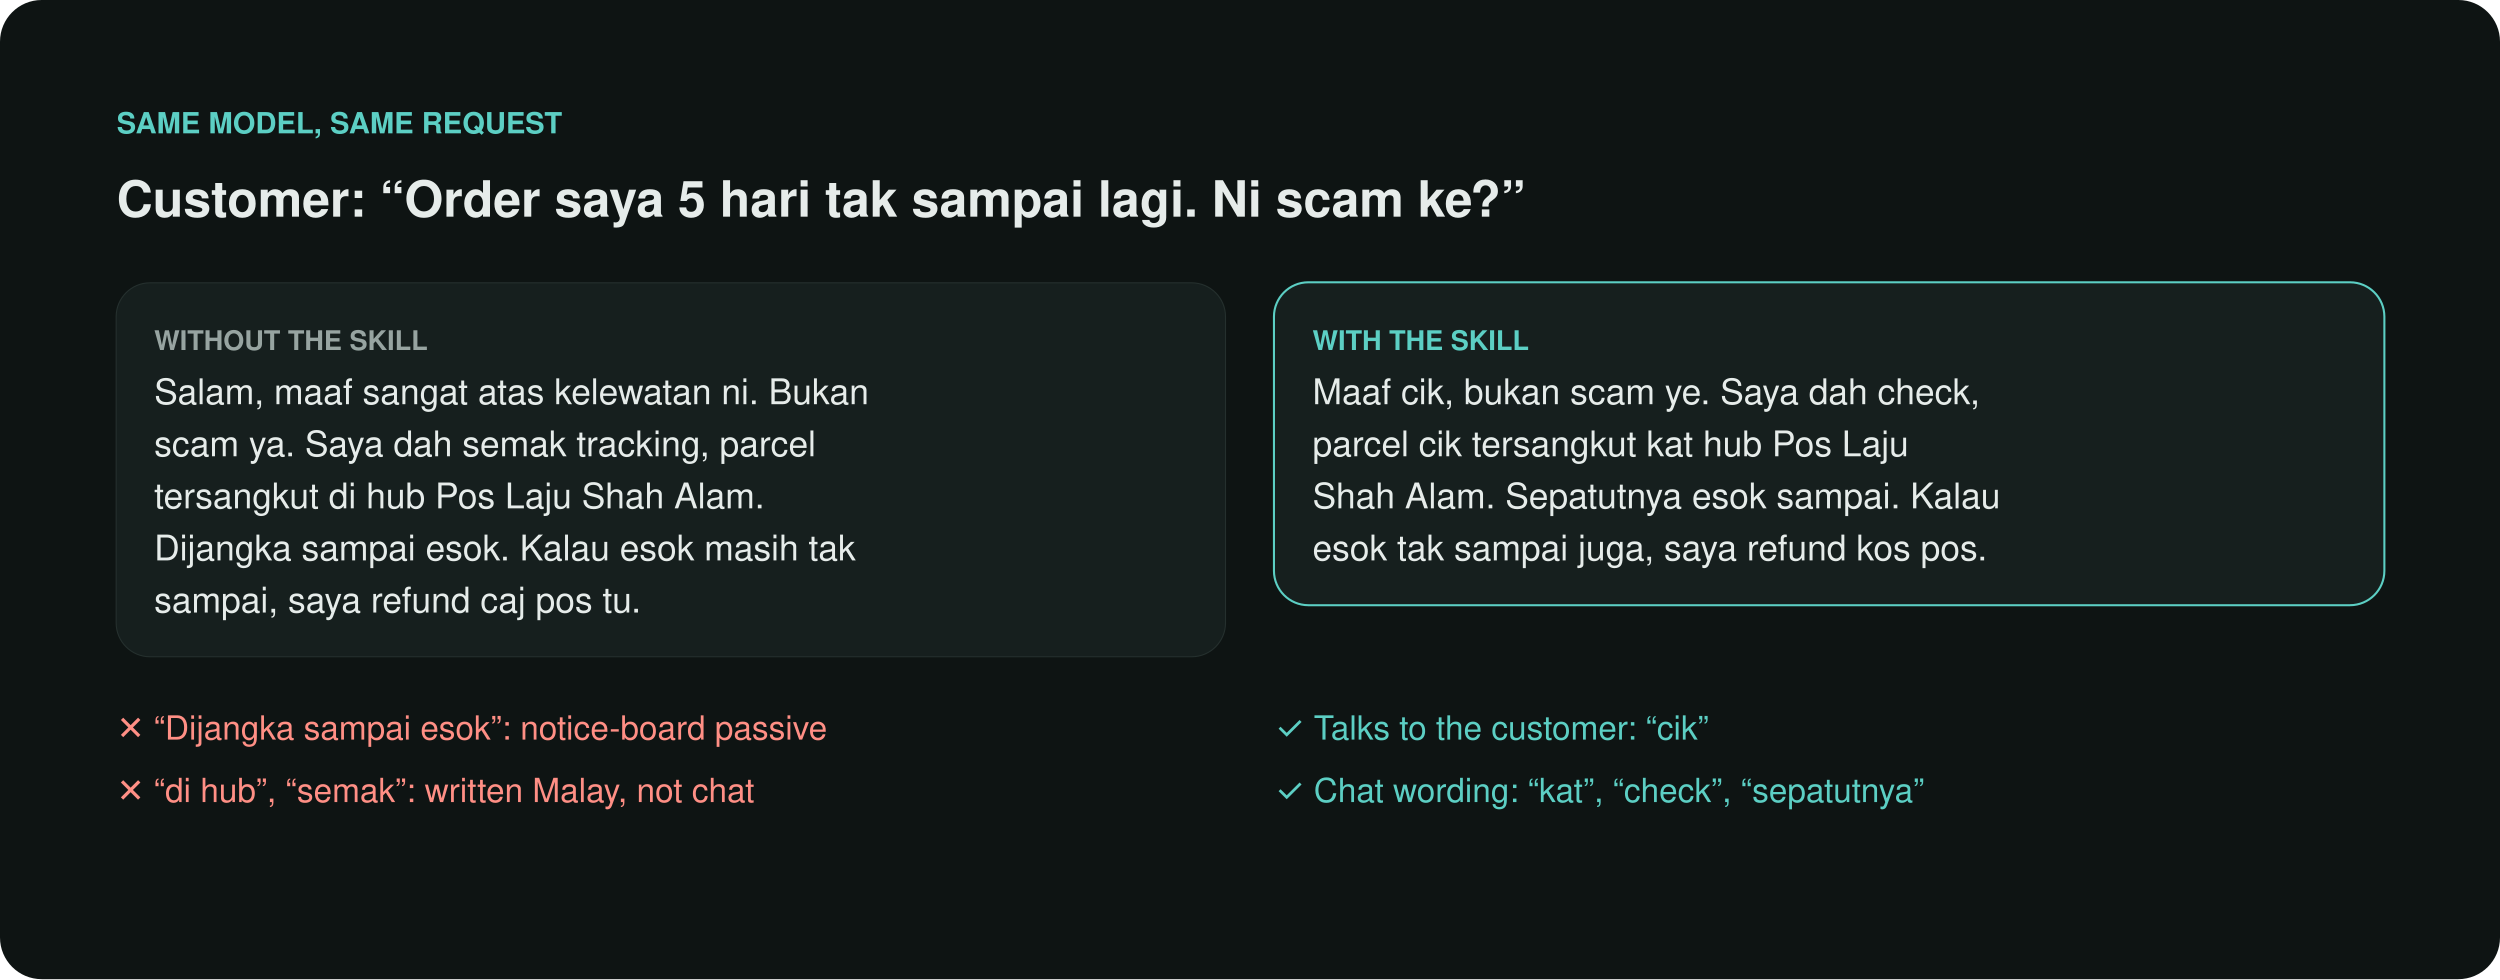
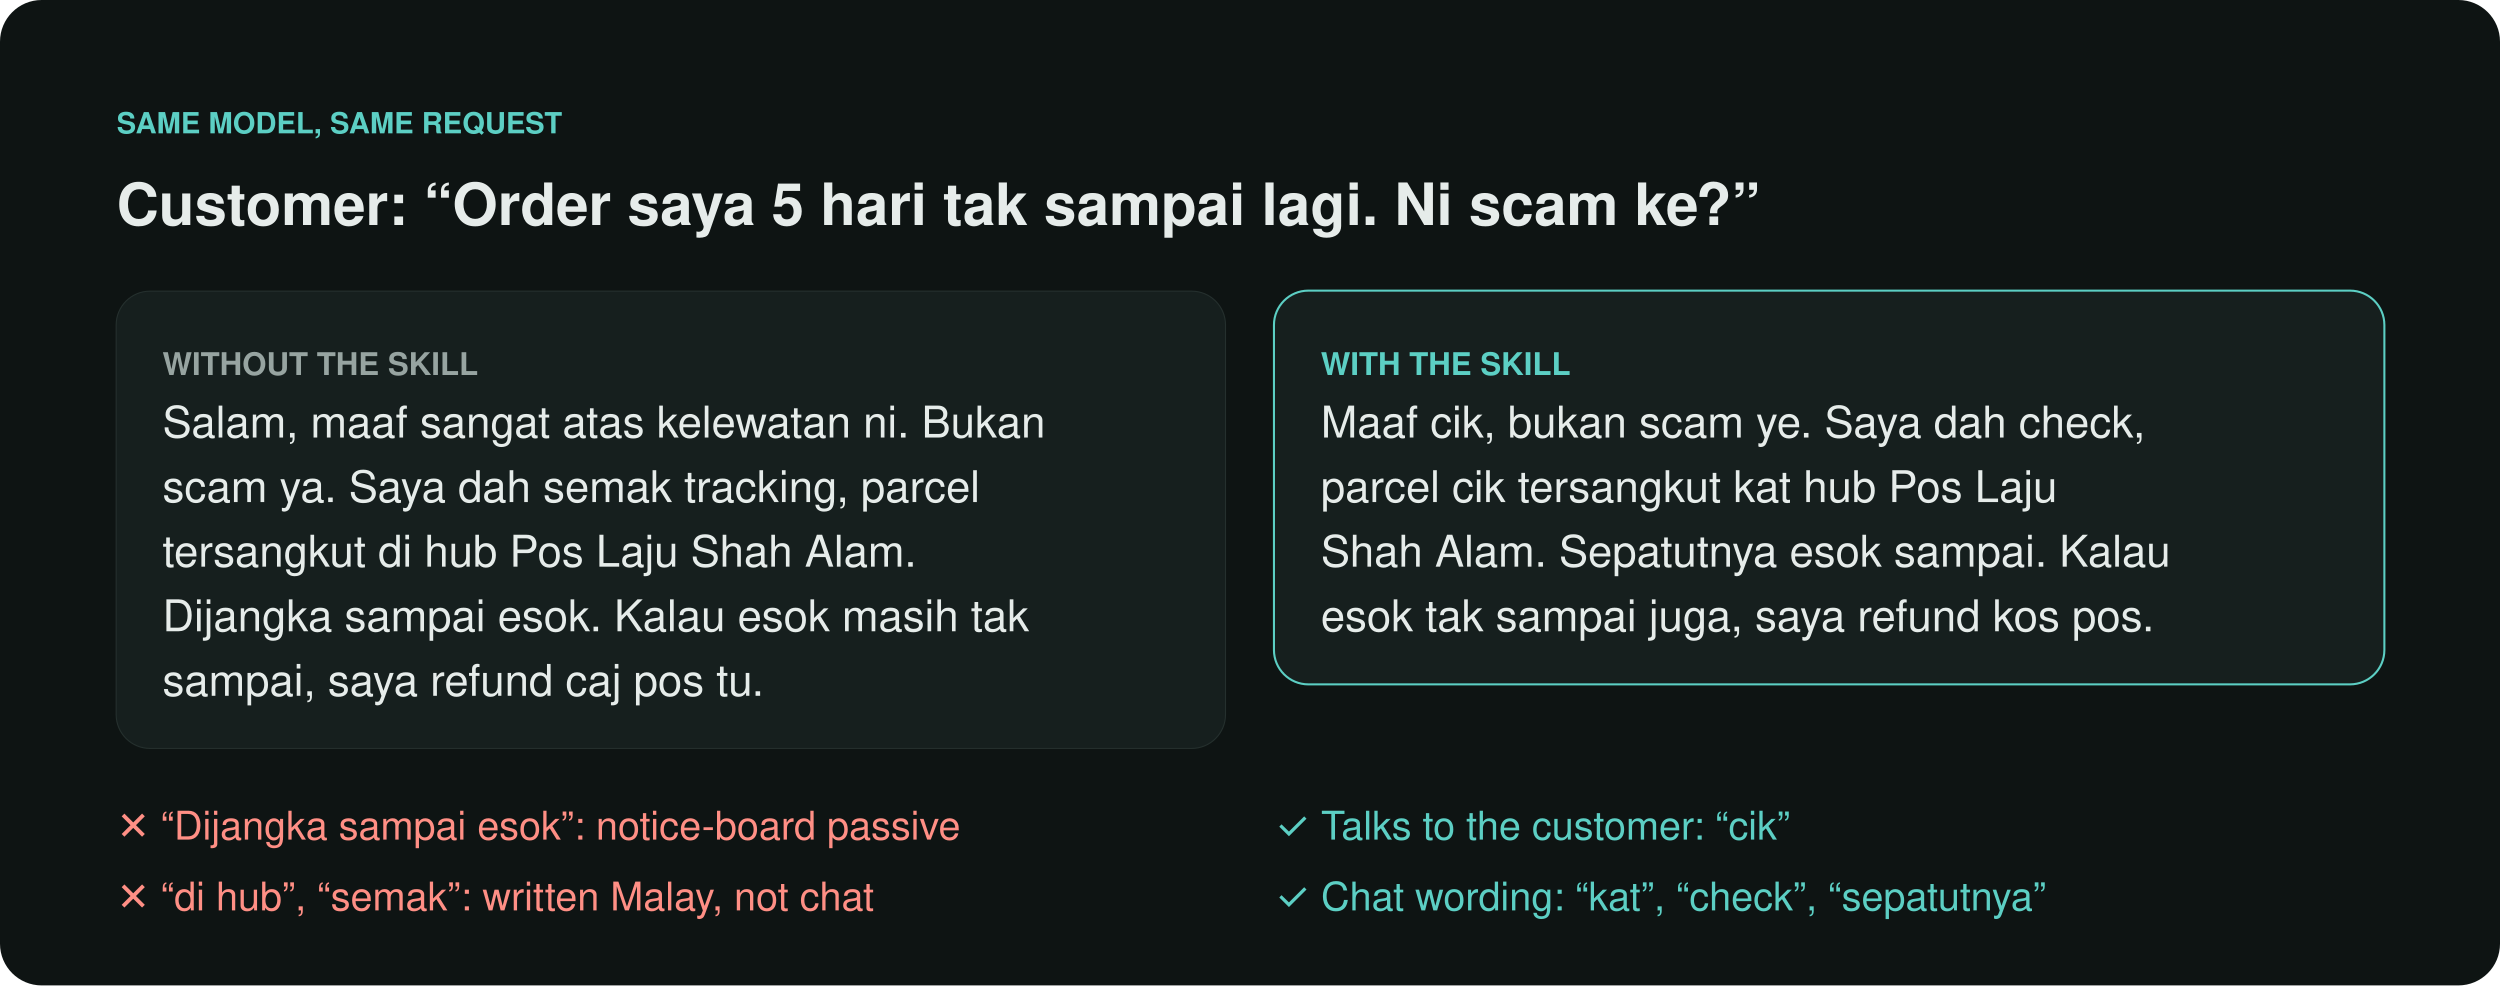
- <svg xmlns="http://www.w3.org/2000/svg" width="1200" height="470" viewBox="0 0 1200 470" role="img" aria-label="Same model, same request: a customer complaint reply without and with the skill">
-   <rect width="1200" height="470" rx="20" fill="#0e1413" />
+ <svg xmlns="http://www.w3.org/2000/svg" width="1200" height="473" viewBox="0 0 1200 473" role="img" aria-label="Same model, same request: a customer complaint reply without and with the skill">
+   <rect width="1200" height="473" rx="20" fill="#0e1413" />
  <text x="56" y="64" font-family="-apple-system, BlinkMacSystemFont, 'Segoe UI', Helvetica, Arial, sans-serif" font-size="14" font-weight="700" fill="#5ccfc4" text-anchor="start">SAME MODEL, SAME REQUEST</text>
-   <text x="56" y="104" font-family="-apple-system, BlinkMacSystemFont, 'Segoe UI', Helvetica, Arial, sans-serif" font-size="24" font-weight="650" fill="#e6ecea" text-anchor="start">Customer: “Order saya 5 hari tak sampai lagi. Ni scam ke?”</text>
-   <rect x="56" y="136" width="532" height="179" rx="16" fill="none" stroke="#25302e" />
-   <rect x="56" y="136" width="532" height="179" rx="16" fill="#161f1e" />
-   <text x="74" y="168" font-family="-apple-system, BlinkMacSystemFont, 'Segoe UI', Helvetica, Arial, sans-serif" font-size="13" font-weight="700" fill="#97a4a1" text-anchor="start">WITHOUT THE SKILL</text>
-   <text x="74" y="194" font-family="-apple-system, BlinkMacSystemFont, 'Segoe UI', Helvetica, Arial, sans-serif" font-size="17" font-weight="400" fill="#e6ecea" text-anchor="start">Salam, maaf sangat atas kelewatan ni. Bukan</text>
-   <text x="74" y="219" font-family="-apple-system, BlinkMacSystemFont, 'Segoe UI', Helvetica, Arial, sans-serif" font-size="17" font-weight="400" fill="#e6ecea" text-anchor="start">scam ya. Saya dah semak tracking, parcel</text>
-   <text x="74" y="244" font-family="-apple-system, BlinkMacSystemFont, 'Segoe UI', Helvetica, Arial, sans-serif" font-size="17" font-weight="400" fill="#e6ecea" text-anchor="start">tersangkut di hub Pos Laju Shah Alam.</text>
-   <text x="74" y="269" font-family="-apple-system, BlinkMacSystemFont, 'Segoe UI', Helvetica, Arial, sans-serif" font-size="17" font-weight="400" fill="#e6ecea" text-anchor="start">Dijangka sampai esok. Kalau esok masih tak</text>
-   <text x="74" y="294" font-family="-apple-system, BlinkMacSystemFont, 'Segoe UI', Helvetica, Arial, sans-serif" font-size="17" font-weight="400" fill="#e6ecea" text-anchor="start">sampai, saya refund caj pos tu.</text>
-   <rect x="612" y="136" width="532" height="154" rx="16" fill="none" stroke="#5ccfc4" stroke-width="2" />
-   <rect x="612" y="136" width="532" height="154" rx="16" fill="#161f1e" />
-   <text x="630" y="168" font-family="-apple-system, BlinkMacSystemFont, 'Segoe UI', Helvetica, Arial, sans-serif" font-size="13" font-weight="700" fill="#5ccfc4" text-anchor="start">WITH THE SKILL</text>
-   <text x="630" y="194" font-family="-apple-system, BlinkMacSystemFont, 'Segoe UI', Helvetica, Arial, sans-serif" font-size="17" font-weight="400" fill="#e6ecea" text-anchor="start">Maaf cik, bukan scam ye. Saya dah check,</text>
-   <text x="630" y="219" font-family="-apple-system, BlinkMacSystemFont, 'Segoe UI', Helvetica, Arial, sans-serif" font-size="17" font-weight="400" fill="#e6ecea" text-anchor="start">parcel cik tersangkut kat hub Pos Laju</text>
-   <text x="630" y="244" font-family="-apple-system, BlinkMacSystemFont, 'Segoe UI', Helvetica, Arial, sans-serif" font-size="17" font-weight="400" fill="#e6ecea" text-anchor="start">Shah Alam. Sepatutnya esok sampai. Kalau</text>
-   <text x="630" y="269" font-family="-apple-system, BlinkMacSystemFont, 'Segoe UI', Helvetica, Arial, sans-serif" font-size="17" font-weight="400" fill="#e6ecea" text-anchor="start">esok tak sampai juga, saya refund kos pos.</text>
-   <text x="56" y="355" font-family="-apple-system, BlinkMacSystemFont, 'Segoe UI', Helvetica, Arial, sans-serif" font-size="16" font-weight="400" fill="#ff8f85" text-anchor="start">✕  “Dijangka sampai esok”: notice-board passive</text>
-   <text x="612" y="355" font-family="-apple-system, BlinkMacSystemFont, 'Segoe UI', Helvetica, Arial, sans-serif" font-size="16" font-weight="400" fill="#5ccfc4" text-anchor="start">✓  Talks to the customer: “cik”</text>
-   <text x="56" y="385" font-family="-apple-system, BlinkMacSystemFont, 'Segoe UI', Helvetica, Arial, sans-serif" font-size="16" font-weight="400" fill="#ff8f85" text-anchor="start">✕  “di hub”, “semak”: written Malay, not chat</text>
-   <text x="612" y="385" font-family="-apple-system, BlinkMacSystemFont, 'Segoe UI', Helvetica, Arial, sans-serif" font-size="16" font-weight="400" fill="#5ccfc4" text-anchor="start">✓  Chat wording: “kat”, “check”, “sepatutnya”</text>
+   <text x="56" y="108" font-family="-apple-system, BlinkMacSystemFont, 'Segoe UI', Helvetica, Arial, sans-serif" font-size="28" font-weight="650" fill="#e6ecea" text-anchor="start">Customer: “Order saya 5 hari tak sampai lagi. Ni scam ke?”</text>
+   <rect x="56" y="140" width="532" height="219" rx="16" fill="none" stroke="#25302e" />
+   <rect x="56" y="140" width="532" height="219" rx="16" fill="#161f1e" />
+   <text x="78" y="180" font-family="-apple-system, BlinkMacSystemFont, 'Segoe UI', Helvetica, Arial, sans-serif" font-size="15" font-weight="700" fill="#97a4a1" text-anchor="start">WITHOUT THE SKILL</text>
+   <text x="78" y="210" font-family="-apple-system, BlinkMacSystemFont, 'Segoe UI', Helvetica, Arial, sans-serif" font-size="21" font-weight="400" fill="#e6ecea" text-anchor="start">Salam, maaf sangat atas kelewatan ni. Bukan</text>
+   <text x="78" y="241" font-family="-apple-system, BlinkMacSystemFont, 'Segoe UI', Helvetica, Arial, sans-serif" font-size="21" font-weight="400" fill="#e6ecea" text-anchor="start">scam ya. Saya dah semak tracking, parcel</text>
+   <text x="78" y="272" font-family="-apple-system, BlinkMacSystemFont, 'Segoe UI', Helvetica, Arial, sans-serif" font-size="21" font-weight="400" fill="#e6ecea" text-anchor="start">tersangkut di hub Pos Laju Shah Alam.</text>
+   <text x="78" y="303" font-family="-apple-system, BlinkMacSystemFont, 'Segoe UI', Helvetica, Arial, sans-serif" font-size="21" font-weight="400" fill="#e6ecea" text-anchor="start">Dijangka sampai esok. Kalau esok masih tak</text>
+   <text x="78" y="334" font-family="-apple-system, BlinkMacSystemFont, 'Segoe UI', Helvetica, Arial, sans-serif" font-size="21" font-weight="400" fill="#e6ecea" text-anchor="start">sampai, saya refund caj pos tu.</text>
+   <rect x="612" y="140" width="532" height="188" rx="16" fill="none" stroke="#5ccfc4" stroke-width="2" />
+   <rect x="612" y="140" width="532" height="188" rx="16" fill="#161f1e" />
+   <text x="634" y="180" font-family="-apple-system, BlinkMacSystemFont, 'Segoe UI', Helvetica, Arial, sans-serif" font-size="15" font-weight="700" fill="#5ccfc4" text-anchor="start">WITH THE SKILL</text>
+   <text x="634" y="210" font-family="-apple-system, BlinkMacSystemFont, 'Segoe UI', Helvetica, Arial, sans-serif" font-size="21" font-weight="400" fill="#e6ecea" text-anchor="start">Maaf cik, bukan scam ye. Saya dah check,</text>
+   <text x="634" y="241" font-family="-apple-system, BlinkMacSystemFont, 'Segoe UI', Helvetica, Arial, sans-serif" font-size="21" font-weight="400" fill="#e6ecea" text-anchor="start">parcel cik tersangkut kat hub Pos Laju</text>
+   <text x="634" y="272" font-family="-apple-system, BlinkMacSystemFont, 'Segoe UI', Helvetica, Arial, sans-serif" font-size="21" font-weight="400" fill="#e6ecea" text-anchor="start">Shah Alam. Sepatutnya esok sampai. Kalau</text>
+   <text x="634" y="303" font-family="-apple-system, BlinkMacSystemFont, 'Segoe UI', Helvetica, Arial, sans-serif" font-size="21" font-weight="400" fill="#e6ecea" text-anchor="start">esok tak sampai juga, saya refund kos pos.</text>
+   <text x="56" y="403" font-family="-apple-system, BlinkMacSystemFont, 'Segoe UI', Helvetica, Arial, sans-serif" font-size="19" font-weight="400" fill="#ff8f85" text-anchor="start">✕  “Dijangka sampai esok”: notice-board passive</text>
+   <text x="612" y="403" font-family="-apple-system, BlinkMacSystemFont, 'Segoe UI', Helvetica, Arial, sans-serif" font-size="19" font-weight="400" fill="#5ccfc4" text-anchor="start">✓  Talks to the customer: “cik”</text>
+   <text x="56" y="437" font-family="-apple-system, BlinkMacSystemFont, 'Segoe UI', Helvetica, Arial, sans-serif" font-size="19" font-weight="400" fill="#ff8f85" text-anchor="start">✕  “di hub”, “semak”: written Malay, not chat</text>
+   <text x="612" y="437" font-family="-apple-system, BlinkMacSystemFont, 'Segoe UI', Helvetica, Arial, sans-serif" font-size="19" font-weight="400" fill="#5ccfc4" text-anchor="start">✓  Chat wording: “kat”, “check”, “sepatutnya”</text>
</svg>
